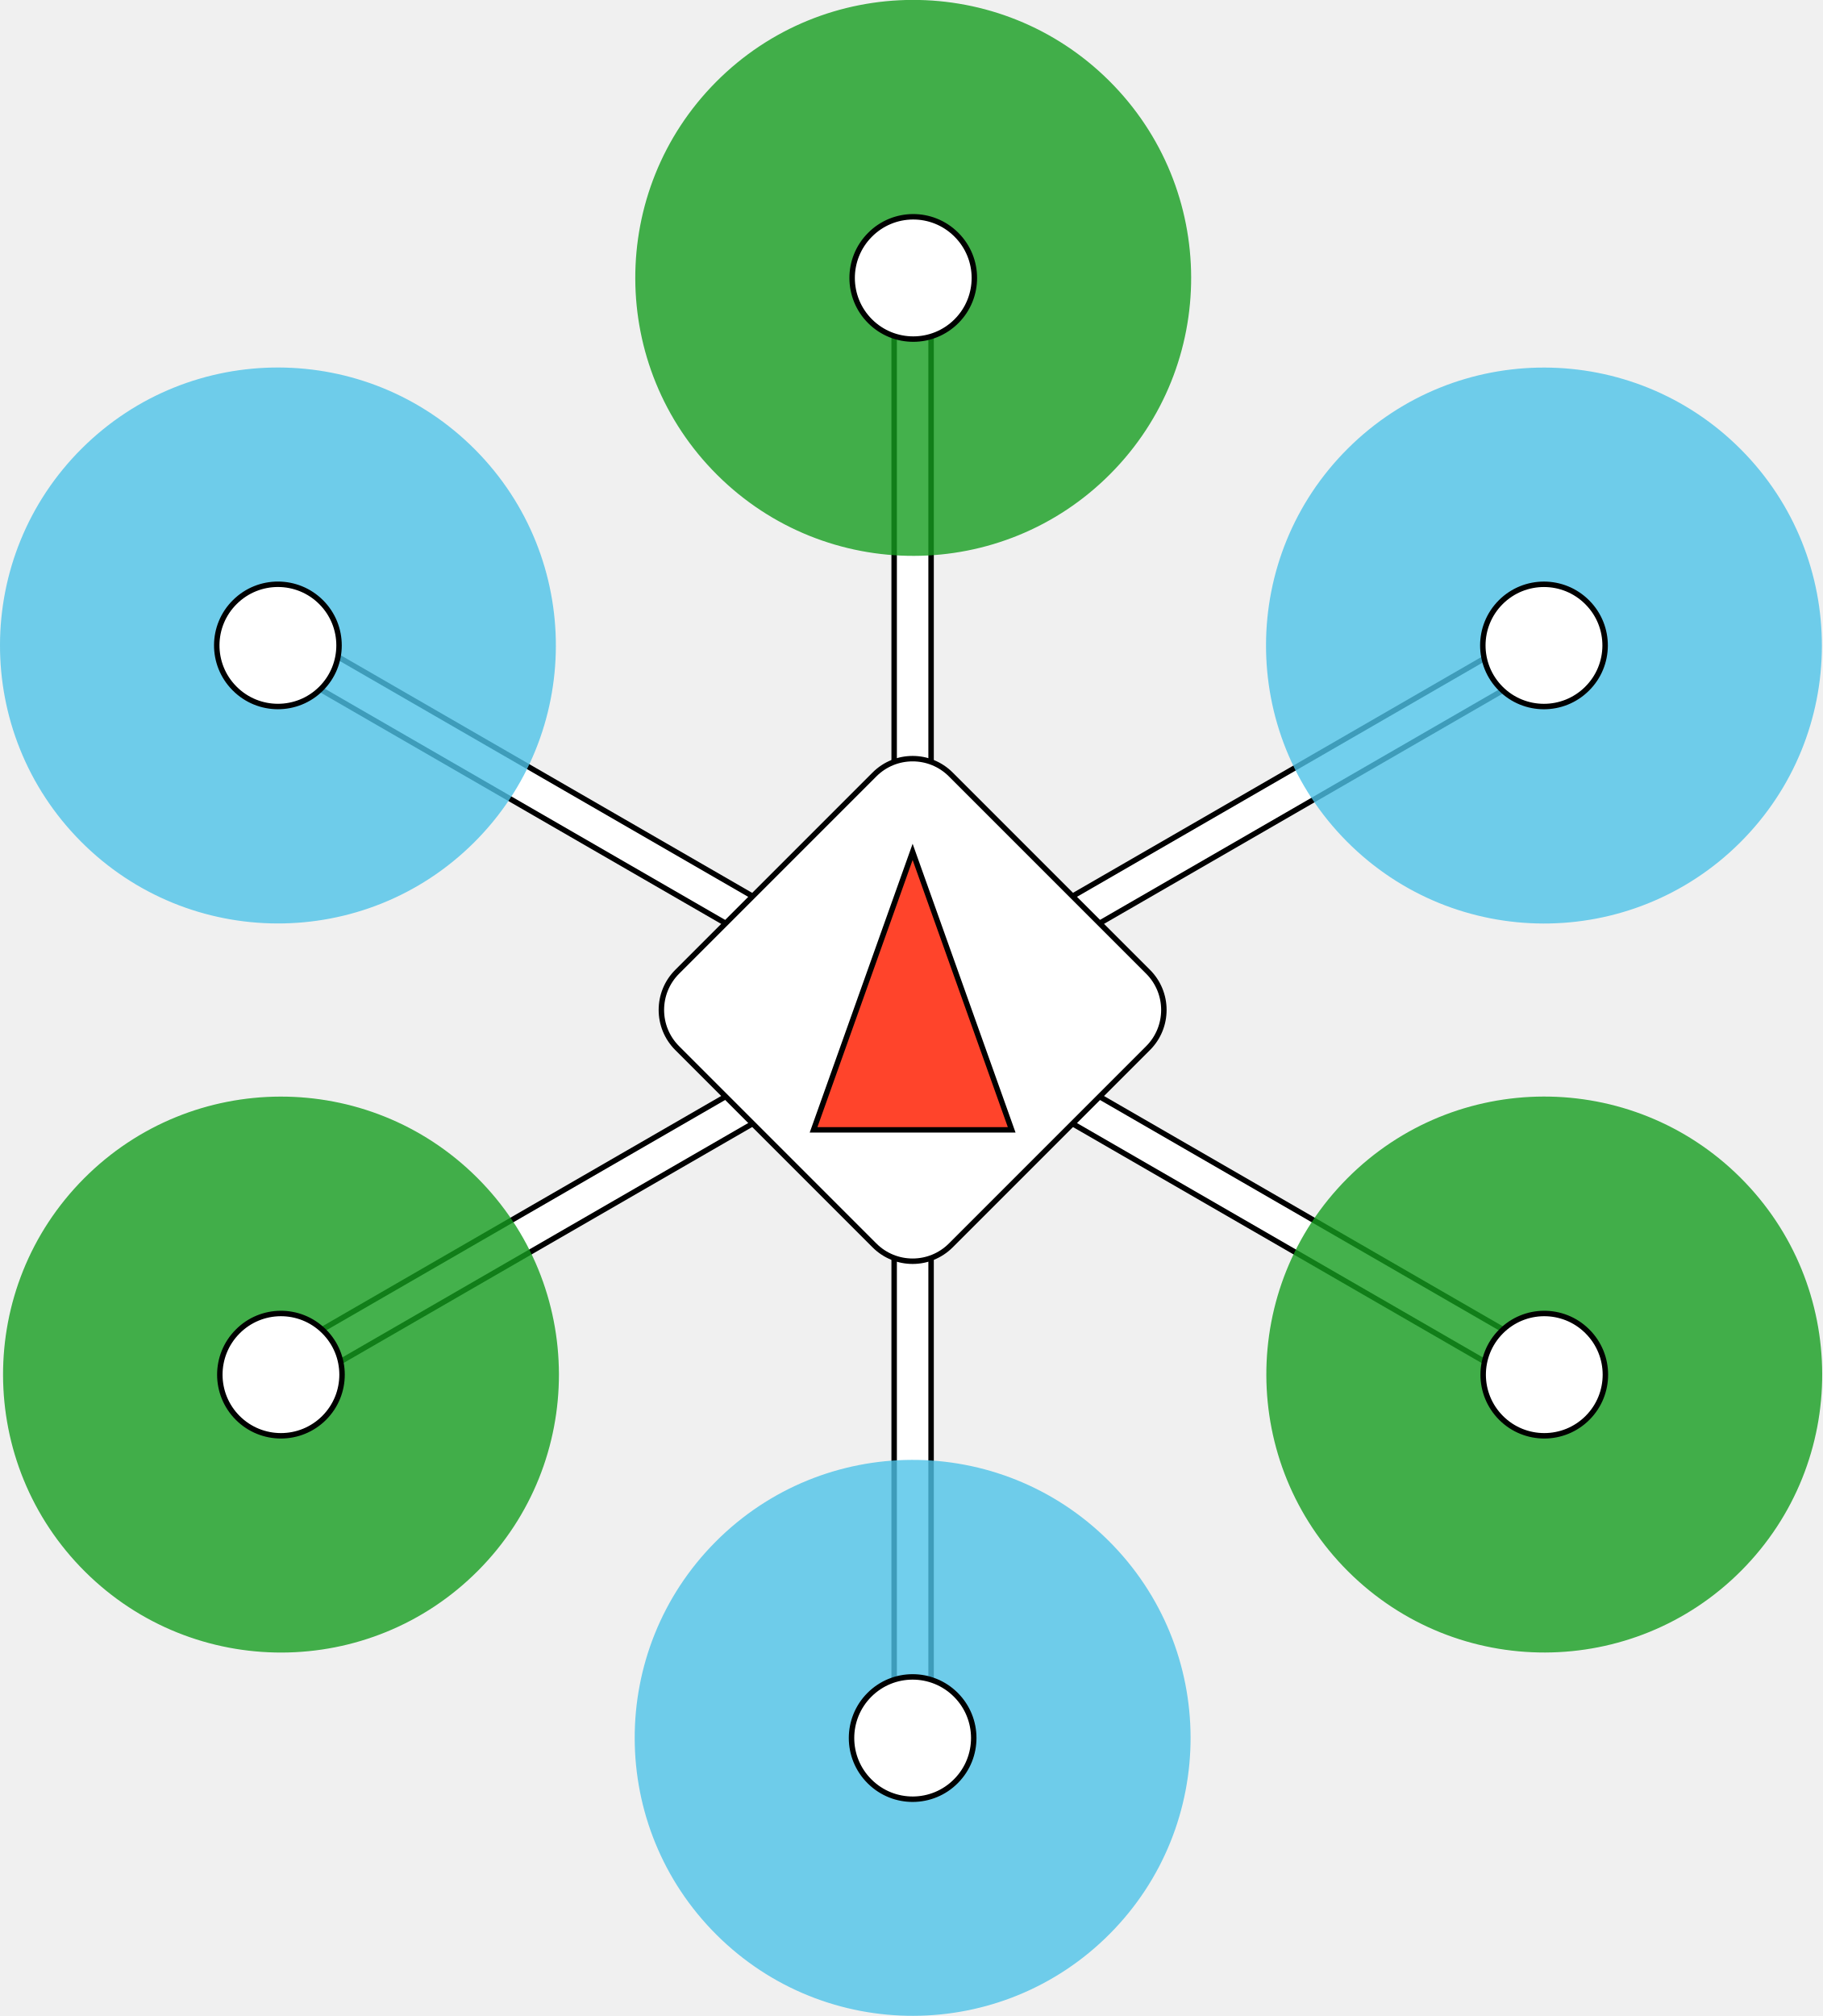
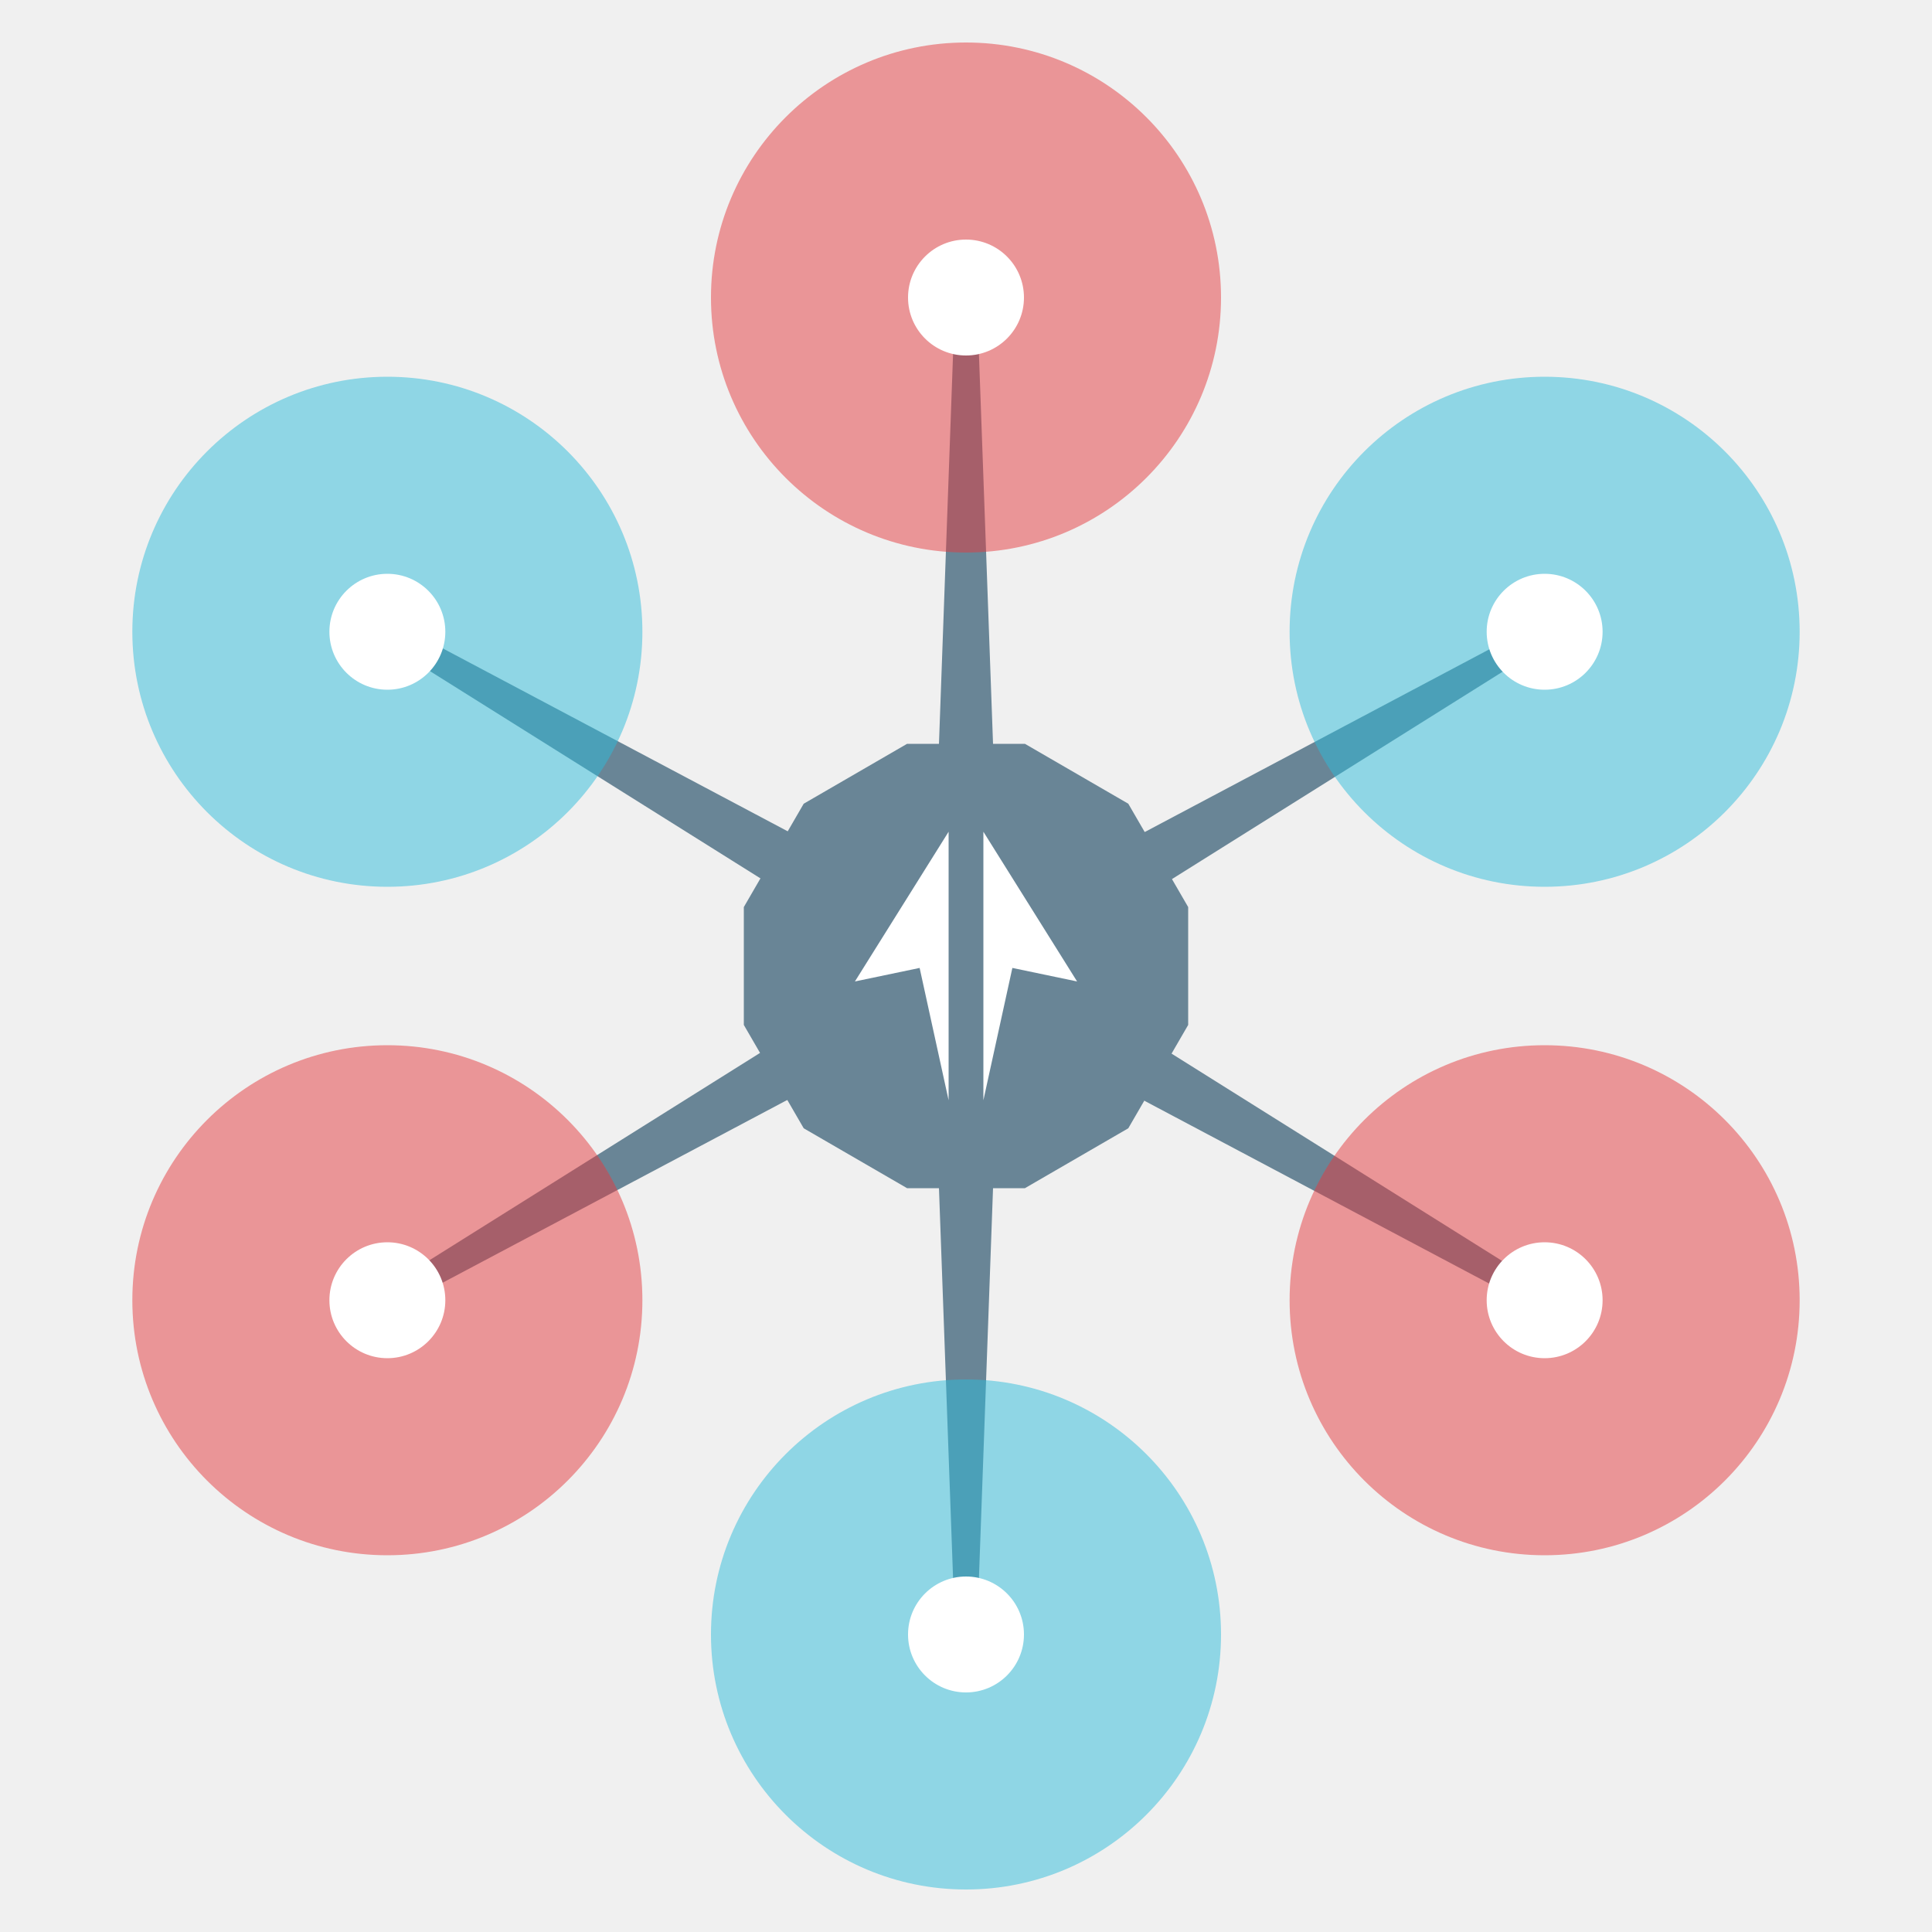
- <svg xmlns="http://www.w3.org/2000/svg" version="1.1" id="draw" x="0px" y="0px" viewBox="0 0 334.357 369.857" enable-background="new 0 0 334.357 369.857" xml:space="preserve">
-   <rect x="164.067" y="51.713" fill="#FFFFFF" stroke="#000000" stroke-miterlimit="10" width="6.777" height="267.144" />
-   <rect x="164.068" y="51.705" transform="matrix(0.5 -0.866 0.866 0.5 -76.7338 237.6638)" fill="#FFFFFF" stroke="#000000" stroke-miterlimit="10" width="6.777" height="267.161" />
-   <rect x="33.875" y="181.896" transform="matrix(0.866 -0.5 0.5 0.866 -70.2073 108.5511)" fill="#FFFFFF" stroke="#000000" stroke-miterlimit="10" width="267.161" height="6.777" />
-   <path fill="#FFFFFF" stroke="#000000" stroke-miterlimit="10" d="M210.656,192.289l-36.195,36.195  c-3.869,3.869-10.141,3.869-14.009,0l-36.195-36.195c-3.869-3.869-3.869-10.141,0-14.009l36.195-36.195  c3.869-3.869,10.141-3.869,14.009,0l36.195,36.195C214.524,182.149,214.524,188.421,210.656,192.289z" />
-   <polygon fill="#FF442B" stroke="#000000" stroke-miterlimit="10" points="149.278,207.285 167.456,156.285 185.633,207.285 " />
-   <g opacity="0.8">
-     <ellipse transform="matrix(0.7091 -0.7051 0.7051 0.7091 -1.0807 234.2134)" fill="#4EC3E8" cx="283.293" cy="118.416" rx="50.993" ry="51.004" />
+ <svg xmlns="http://www.w3.org/2000/svg" version="1.1" id="图层_1" x="0px" y="0px" viewBox="0 0 200 200" enable-background="new 0 0 200 200" xml:space="preserve">
+   <g>
+     <path fill="#698596" d="M100,100L100,100c-2,0-3.5-1.6-3.5-3.6l2.3-63.6h2.4l2.3,63.6C103.5,98.4,102,100,100,100z" />
+     <circle opacity="0.5" fill="#E43A3D" cx="100" cy="30.8" r="26.4" />
+     <circle fill="#FFFFFF" cx="100" cy="30.8" r="6" />
+     <path fill="#698596" d="M100,100L100,100c-1,1.7-3.2,2.3-4.9,1.2L41.2,67.4l1.2-2.1l56.2,29.8C100.4,96.1,101,98.3,100,100z" />
+     <circle opacity="0.5" fill="#2EBBD9" cx="40.1" cy="65.4" r="26.4" />
+     <circle fill="#FFFFFF" cx="40.1" cy="65.4" r="6" />
+     <path fill="#698596" d="M100,100L100,100c1,1.7,0.4,3.9-1.4,4.8l-56.2,29.8l-1.2-2.1l53.9-33.8C96.8,97.7,99,98.3,100,100z" />
+     <circle opacity="0.5" fill="#E43A3D" cx="40.1" cy="134.6" r="26.4" />
+     <circle fill="#FFFFFF" cx="40.1" cy="134.6" r="6" />
+     <path fill="#698596" d="M100,100L100,100c2,0,3.5,1.6,3.5,3.6l-2.3,63.6h-2.4l-2.3-63.6C96.5,101.6,98,100,100,100z" />
+     <circle opacity="0.5" fill="#2EBBD9" cx="100" cy="169.2" r="26.4" />
+     <circle fill="#FFFFFF" cx="100" cy="169.2" r="6" />
+     <path fill="#698596" d="M100,100L100,100c1-1.7,3.2-2.3,4.9-1.2l53.9,33.8l-1.2,2.1l-56.2-29.8C99.6,103.9,99,101.7,100,100z" />
+     <circle opacity="0.5" fill="#E43A3D" cx="159.9" cy="134.6" r="26.4" />
+     <circle fill="#FFFFFF" cx="159.9" cy="134.6" r="6" />
+     <path fill="#698596" d="M100,100L100,100c-1-1.7-0.4-3.9,1.4-4.8l56.2-29.8l1.2,2.1l-53.9,33.8C103.2,102.3,101,101.7,100,100z" />
+     <circle opacity="0.5" fill="#2EBBD9" cx="159.9" cy="65.4" r="26.4" />
+     <circle fill="#FFFFFF" cx="159.9" cy="65.4" r="6" />
+     <polygon fill="#698596" points="93.9,123 83.2,116.8 77,106.1 77,93.9 83.2,83.2 93.9,77 106.1,77 116.8,83.2 123,93.9 123,106.1    116.8,116.8 106.1,123  " />
+     <g>
+       <polygon fill="#FFFFFF" points="95.2,100.2 98.2,113.9 98.2,86.1 88.5,101.6   " />
+       <polygon fill="#FFFFFF" points="101.8,86.1 101.8,113.9 104.8,100.2 111.5,101.6   " />
+     </g>
  </g>
-   <path fill="#FFFFFF" stroke="#000000" stroke-miterlimit="10" d="M291.233,110.49c-4.374-4.384-11.473-4.393-15.858-0.019  c-4.384,4.374-4.393,11.473-0.019,15.858c4.365,4.375,11.447,4.394,15.835,0.042c4.397-4.335,4.446-11.414,0.111-15.811  C291.279,110.536,291.256,110.513,291.233,110.49z" />
-   <g opacity="0.8">
-     <ellipse transform="matrix(0.7091 -0.7051 0.7051 0.7091 -68.6616 70.4139)" fill="#4EC3E8" cx="51.001" cy="118.415" rx="50.993" ry="51.004" />
-   </g>
-   <path fill="#FFFFFF" stroke="#000000" stroke-miterlimit="10" d="M43.06,126.324c4.374,4.384,11.473,4.393,15.858,0.019  c4.384-4.374,4.393-11.473,0.019-15.858c-4.365-4.375-11.447-4.394-15.835-0.042c-4.397,4.335-4.446,11.414-0.111,15.811  C43.014,126.278,43.037,126.301,43.06,126.324z" />
-   <g opacity="0.8">
-     <ellipse transform="matrix(0.7051 -0.7091 0.7091 0.7051 13.2533 133.8533)" fill="#159E1F" cx="167.57" cy="50.991" rx="50.993" ry="51.004" />
-   </g>
-   <path fill="#FFFFFF" stroke="#000000" stroke-miterlimit="10" d="M175.49,43.06c4.384,4.374,4.393,11.473,0.019,15.858  c-4.374,4.384-11.473,4.393-15.858,0.019c-4.375-4.365-4.394-11.447-0.042-15.835c4.335-4.397,11.414-4.446,15.811-0.111  C175.444,43.014,175.467,43.037,175.49,43.06z" />
-   <g opacity="0.8">
-     <ellipse transform="matrix(0.7051 -0.7091 0.7091 0.7051 -176.7077 212.7515)" fill="#4EC3E8" cx="167.455" cy="318.846" rx="50.993" ry="51.004" />
-   </g>
-   <path fill="#FFFFFF" stroke="#000000" stroke-miterlimit="10" d="M159.539,326.798c-4.384-4.374-4.393-11.473-0.019-15.858  c4.374-4.384,11.473-4.393,15.858-0.019c4.375,4.365,4.394,11.447,0.042,15.835c-4.335,4.397-11.414,4.446-15.811,0.111  C159.585,326.844,159.562,326.821,159.539,326.798z" />
-   <g opacity="0.8">
-     <ellipse transform="matrix(0.7051 -0.7091 0.7091 0.7051 -95.2711 275.2816)" fill="#159E1F" cx="283.359" cy="252.193" rx="50.993" ry="51.004" />
-   </g>
-   <path fill="#FFFFFF" stroke="#000000" stroke-miterlimit="10" d="M291.277,244.262c4.384,4.374,4.393,11.473,0.019,15.858  c-4.374,4.384-11.473,4.393-15.858,0.019c-4.375-4.365-4.394-11.447-0.042-15.835c4.335-4.397,11.414-4.446,15.811-0.111  C291.231,244.216,291.254,244.239,291.277,244.262z" />
-   <g opacity="0.8">
-     <ellipse transform="matrix(0.7051 -0.7091 0.7091 0.7051 -163.6216 110.9148)" fill="#159E1F" cx="51.552" cy="252.194" rx="50.993" ry="51.004" />
-   </g>
-   <path fill="#FFFFFF" stroke="#000000" stroke-miterlimit="10" d="M59.469,244.262c4.384,4.374,4.393,11.473,0.019,15.858  c-4.374,4.384-11.473,4.393-15.858,0.019c-4.375-4.365-4.394-11.447-0.042-15.835c4.335-4.397,11.414-4.446,15.811-0.111  C59.423,244.216,59.446,244.239,59.469,244.262z" />
</svg>
